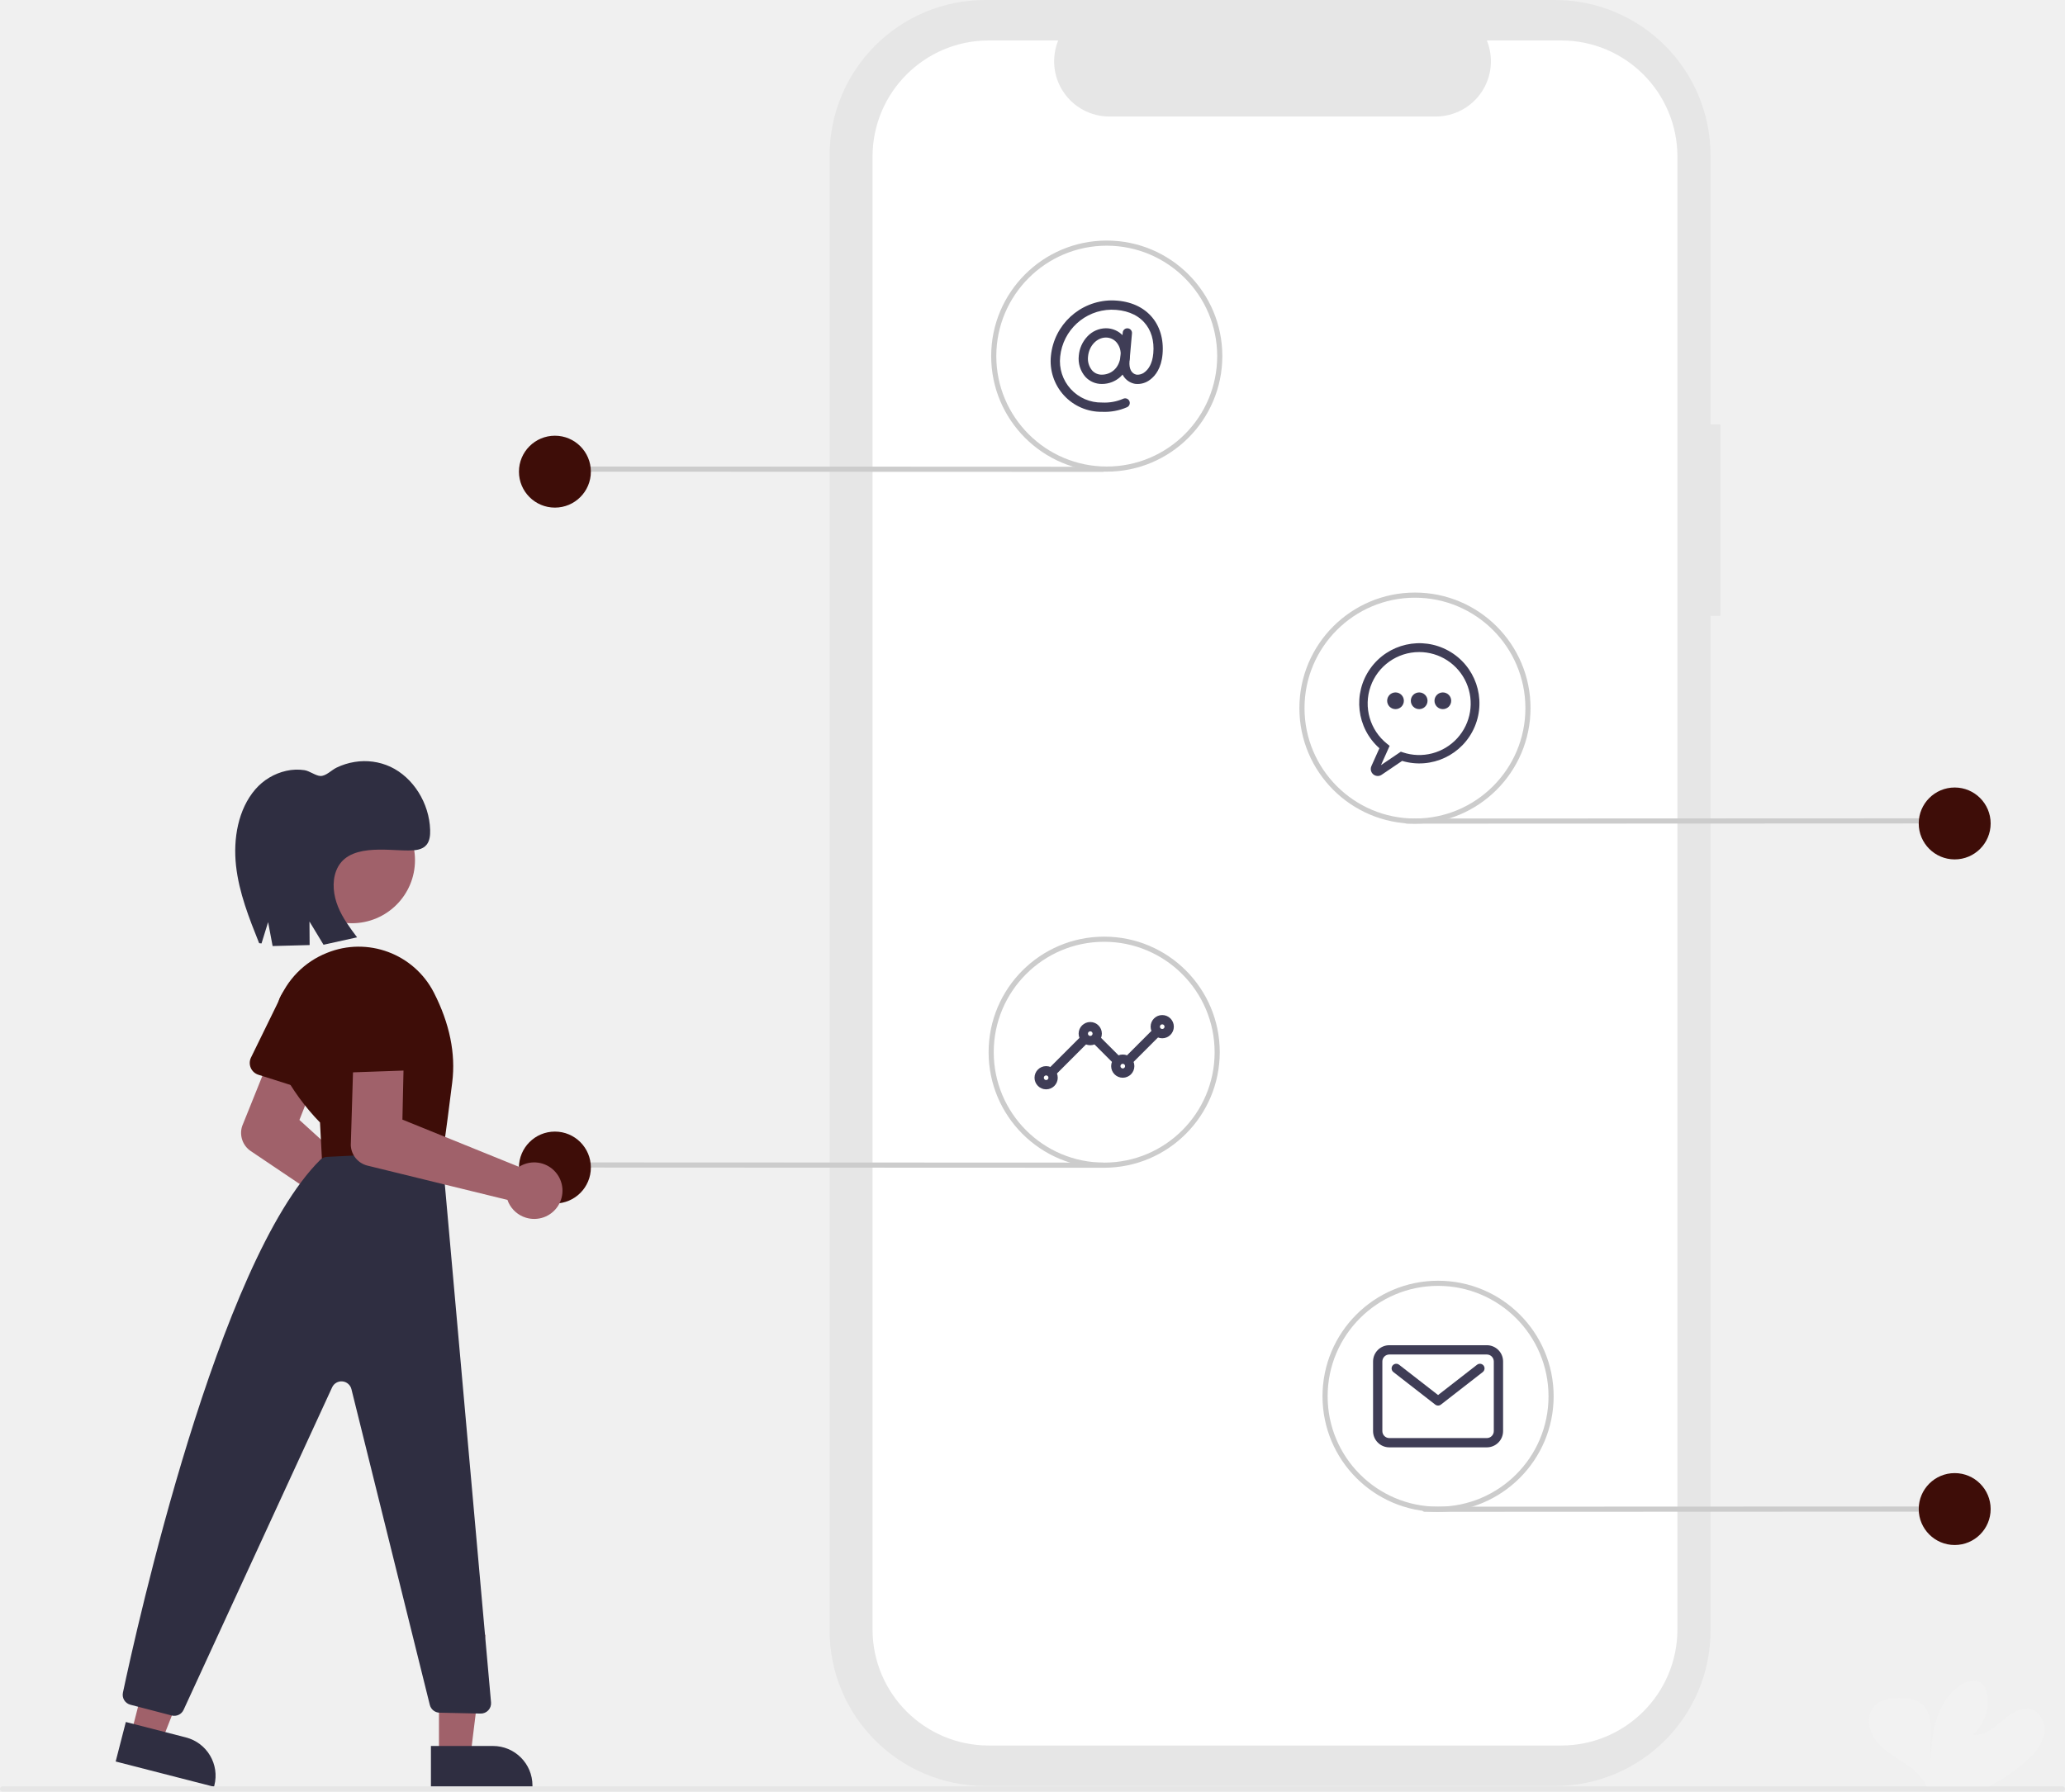
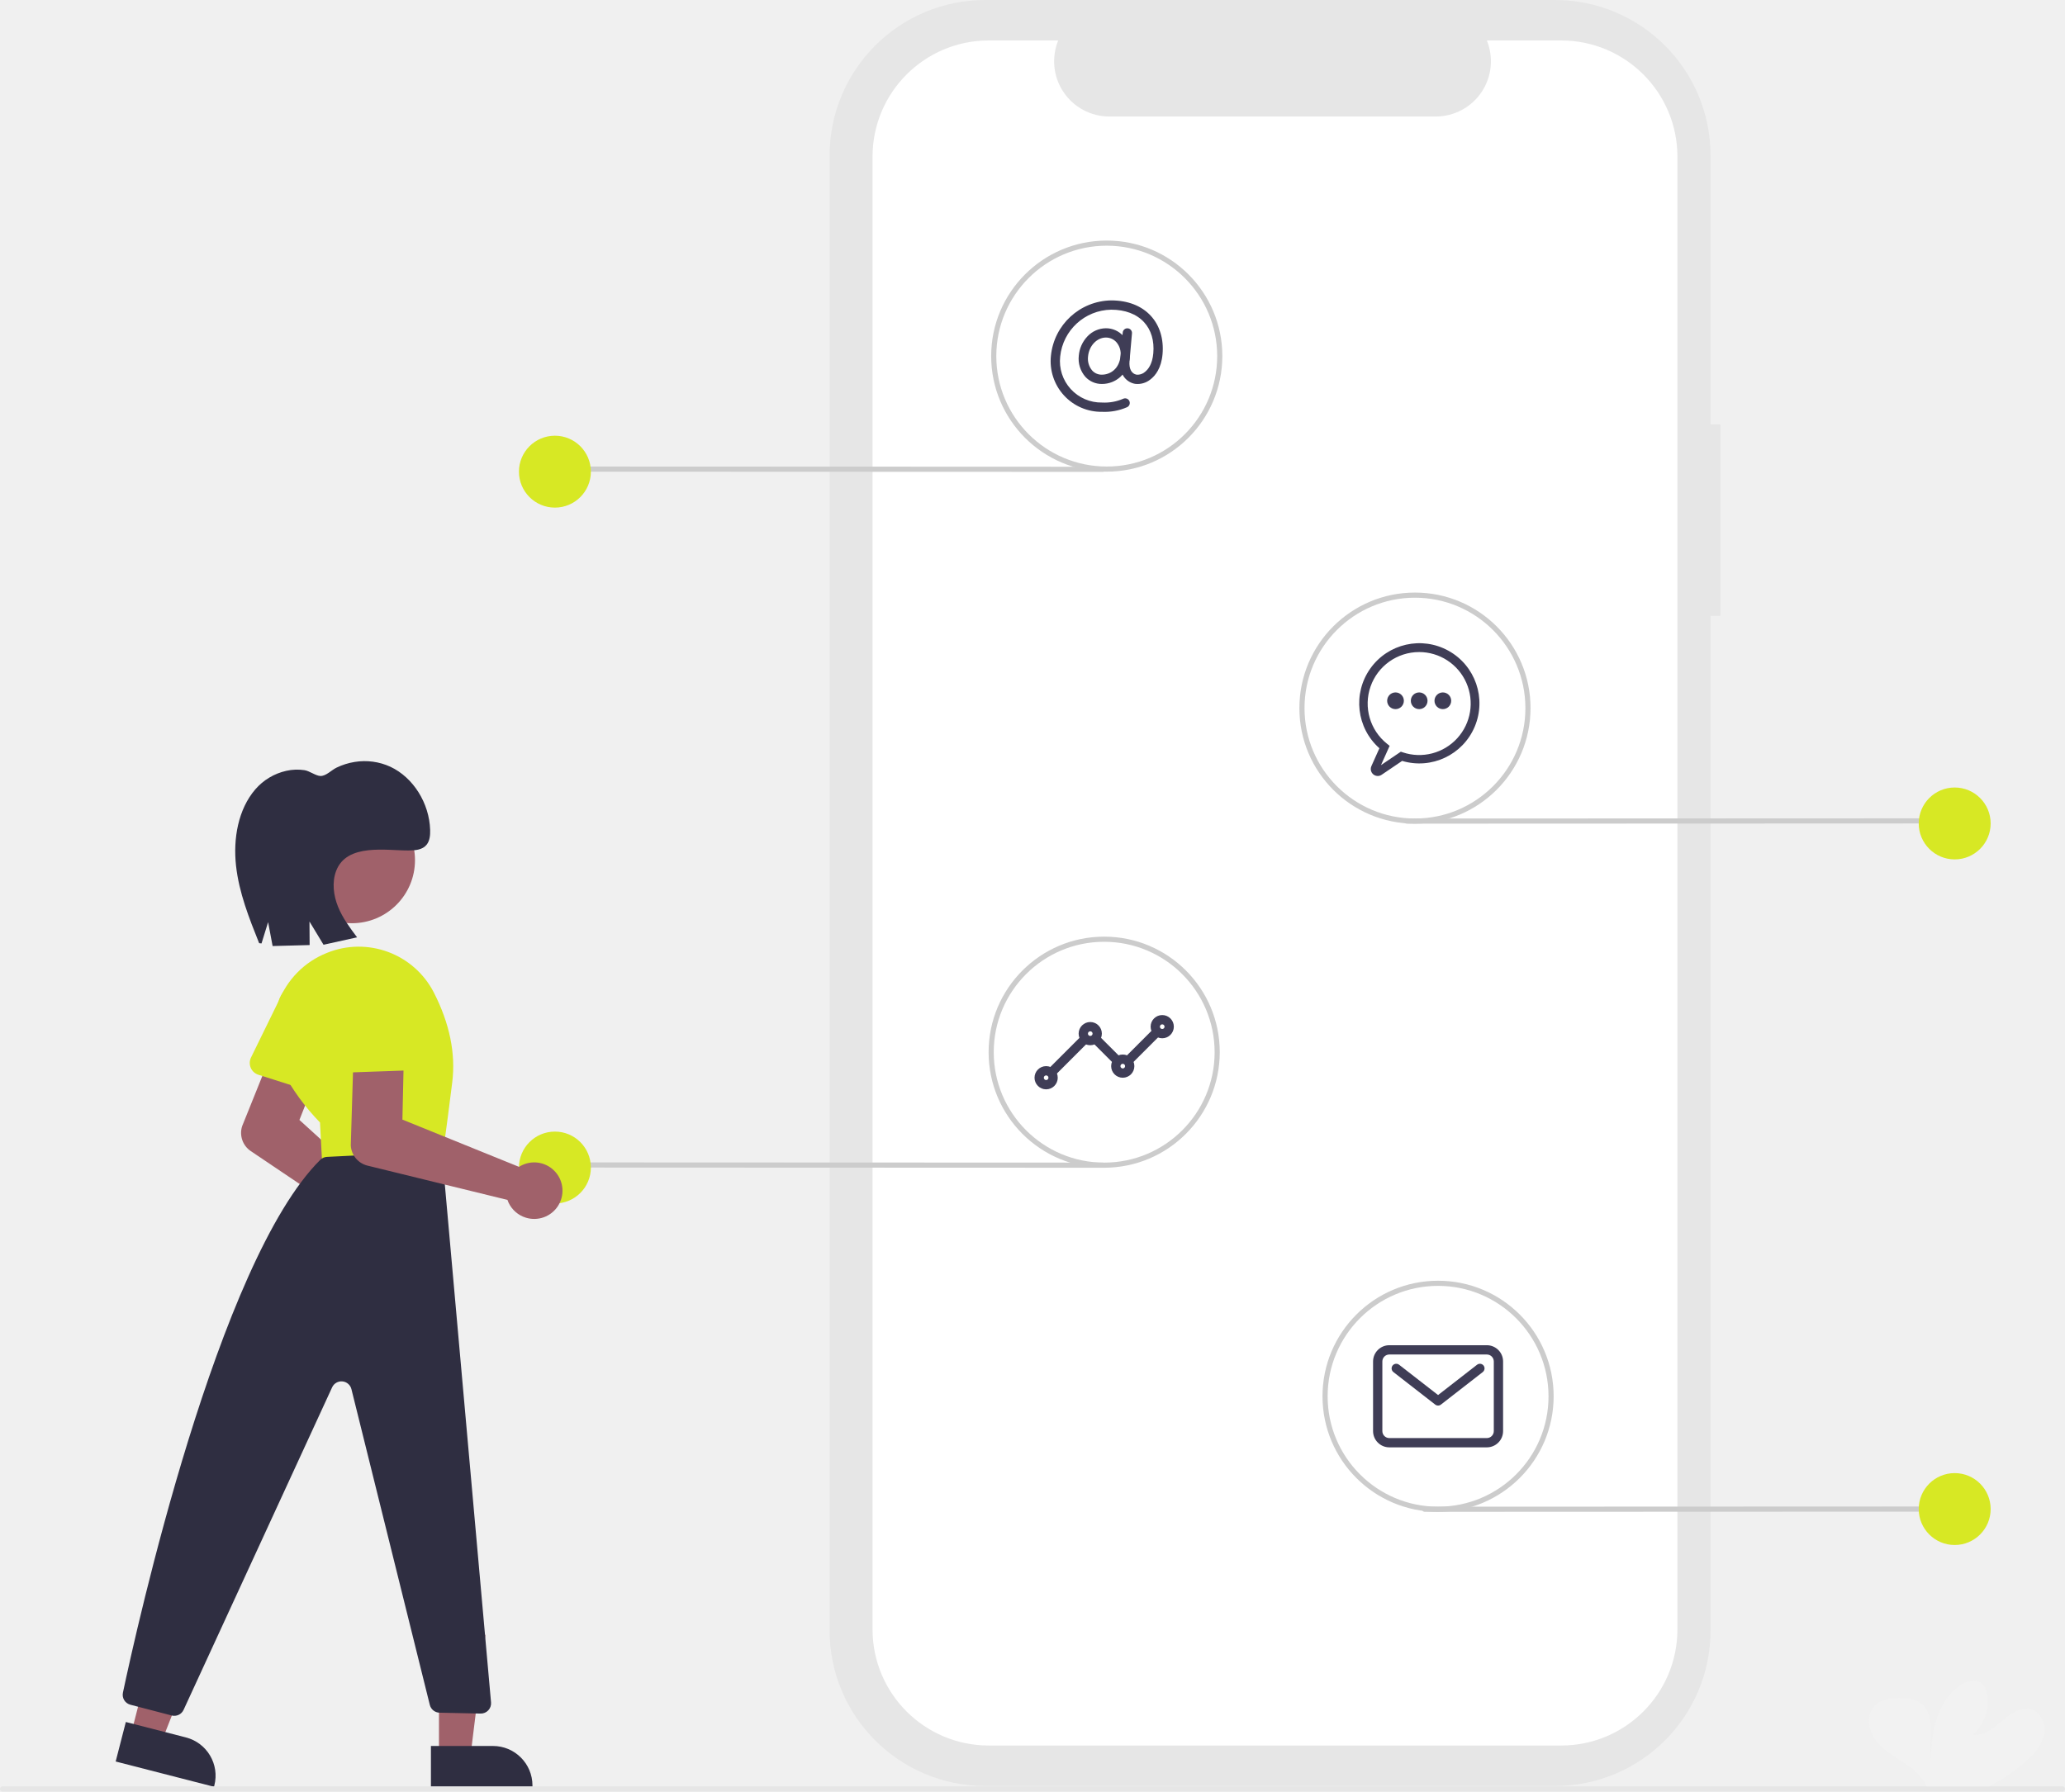
<svg xmlns="http://www.w3.org/2000/svg" data-name="Layer 1" width="804" height="697.683" viewBox="0 0 804 697.683">
  <path id="e9a96f1c-287a-42d8-bbee-a97ef2edbe89-468" data-name="Path 22" d="M867.817,266.442h-3.821V161.752a60.594,60.594,0,0,0-60.594-60.594H581.596a60.594,60.594,0,0,0-60.594,60.594V736.096a60.594,60.594,0,0,0,60.594,60.594H803.402a60.594,60.594,0,0,0,60.593-60.594V340.962h3.821Z" transform="translate(-198 -101.1587)" fill="#e6e6e6" />
  <path id="bb6cf65b-d1a0-4b47-beae-738e5a961a87-469" data-name="Path 23" d="M805.847,116.917H776.896a21.498,21.498,0,0,1-19.907,29.617h-127.07a21.498,21.498,0,0,1-19.905-29.617H582.973A45.251,45.251,0,0,0,537.722,162.168V735.677a45.251,45.251,0,0,0,45.251,45.251H805.847a45.251,45.251,0,0,0,45.251-45.251h0V162.167a45.251,45.251,0,0,0-45.251-45.25Z" transform="translate(-198 -101.1587)" fill="#fff" />
  <path d="M626.994,250.689a8.606,8.606,0,0,1-6.427-2.798,10.721,10.721,0,0,1-2.544-8.208,12.408,12.408,0,0,1,3.328-7.483,9.991,9.991,0,0,1,7.236-3.206,9.015,9.015,0,0,1,6.721,2.962,10.522,10.522,0,0,1,2.589,8.044l0,0a11.951,11.951,0,0,1-3.592,7.841A10.627,10.627,0,0,1,626.994,250.689Zm1.593-18.08c-3.539,0-6.597,3.246-6.962,7.39a7.115,7.115,0,0,0,1.608,5.449,4.964,4.964,0,0,0,3.761,1.624c3.31,0,6.851-2.285,7.301-7.391a6.904,6.904,0,0,0-1.654-5.285A5.439,5.439,0,0,0,628.587,232.609Zm7.509,7.232h0Z" transform="translate(-198 -101.1587)" fill="#3f3d56" />
  <path d="M627.112,261.537a19.73,19.73,0,0,1-19.936-21.853,23.961,23.961,0,0,1,23.441-21.538c6.509,0,11.865,2.091,15.488,6.048,3.436,3.752,5.045,9.033,4.53,14.872-.487,5.531-2.833,8.411-4.716,9.854a7.923,7.923,0,0,1-5.998,1.719c-2.976-.528-6.268-3.231-5.75-9.114l.958-10.876a1.808,1.808,0,0,1,3.602.317l-.958,10.876c-.257,2.925.782,4.882,2.779,5.236A4.363,4.363,0,0,0,643.72,246.049c1.306-1.001,2.942-3.08,3.313-7.301.431-4.886-.813-9.074-3.595-12.113-2.92-3.189-7.354-4.874-12.822-4.874A20.332,20.332,0,0,0,610.778,239.999a16.116,16.116,0,0,0,16.334,17.922,18.145,18.145,0,0,0,8.258-1.497,1.808,1.808,0,0,1,1.401,3.334A21.691,21.691,0,0,1,627.112,261.537Z" transform="translate(-198 -101.1587)" fill="#3f3d56" />
  <path d="M608.022,519.964a1.808,1.808,0,0,1-1.278-3.086l11.752-11.752a1.808,1.808,0,0,1,2.557,2.557l-11.752,11.752A1.802,1.802,0,0,1,608.022,519.964Zm29.832-4.52a1.808,1.808,0,0,1-1.278-3.086l9.944-9.944a1.808,1.808,0,0,1,2.557,2.557l-9.944,9.944A1.802,1.802,0,0,1,637.854,515.444Zm-5.424,0a1.802,1.802,0,0,1-1.278-.53l-7.232-7.232a1.808,1.808,0,1,1,2.557-2.557l7.232,7.232a1.808,1.808,0,0,1-1.278,3.086Z" transform="translate(-198 -101.1587)" fill="#3f3d56" />
  <path d="M650.51,505.5a4.52,4.52,0,1,1,4.52-4.52A4.525,4.525,0,0,1,650.51,505.5Zm0-5.424a.904.904,0,1,0,.904.904A.905.905,0,0,0,650.51,500.076Z" transform="translate(-198 -101.1587)" fill="#3f3d56" />
  <path d="M635.142,520.868a4.52,4.52,0,1,1,4.52-4.52A4.525,4.525,0,0,1,635.142,520.868Zm0-5.424a.904.904,0,1,0,.904.904A.905.905,0,0,0,635.142,515.444Z" transform="translate(-198 -101.1587)" fill="#3f3d56" />
  <path d="M622.486,508.212a4.52,4.52,0,1,1,4.52-4.52A4.525,4.525,0,0,1,622.486,508.212Zm0-5.424a.904.904,0,1,0,.904.904A.905.905,0,0,0,622.486,502.788Z" transform="translate(-198 -101.1587)" fill="#3f3d56" />
  <path d="M605.31,525.388a4.52,4.52,0,1,1,4.52-4.52A4.525,4.525,0,0,1,605.31,525.388Zm0-5.424a.904.904,0,1,0,.904.904A.905.905,0,0,0,605.31,519.964Z" transform="translate(-198 -101.1587)" fill="#3f3d56" />
  <path d="M776.894,664.812H738.926a6.335,6.335,0,0,1-6.328-6.328V631.364a6.335,6.335,0,0,1,6.328-6.328h37.967a6.335,6.335,0,0,1,6.328,6.328v27.12A6.335,6.335,0,0,1,776.894,664.812ZM738.926,628.652a2.715,2.715,0,0,0-2.712,2.712v27.12a2.715,2.715,0,0,0,2.712,2.712h37.967a2.715,2.715,0,0,0,2.712-2.712V631.364a2.715,2.715,0,0,0-2.712-2.712Z" transform="translate(-198 -101.1587)" fill="#3f3d56" />
  <path d="M757.91,648.54a1.805,1.805,0,0,1-1.11-.381l-16.272-12.656a1.808,1.808,0,1,1,2.22-2.854l15.162,11.792,15.162-11.792a1.808,1.808,0,1,1,2.22,2.854l-16.272,12.656A1.805,1.805,0,0,1,757.91,648.54Z" transform="translate(-198 -101.1587)" fill="#3f3d56" />
  <path d="M961.835,689.841l-209.141.083a1,1,0,0,1,0-2l209.141-.083a1,1,0,0,1,0,2Z" transform="translate(-198 -101.1587)" fill="#ccc" />
-   <circle cx="761.051" cy="587.683" r="14" fill="#3e0d08" />
+   <circle cx="761.051" cy="587.683" r="14" fill="#d7e824" />
  <path d="M956.835,421.841l-211.141.083a1,1,0,0,1,0-2l211.141-.083a1,1,0,0,1,0,2Z" transform="translate(-198 -101.1587)" fill="#ccc" />
-   <circle cx="761.051" cy="320.683" r="14" fill="#3e0d08" />
+   <circle cx="761.051" cy="320.683" r="14" fill="#d7e824" />
  <path d="M416.268,284.841l211.141.083a1,1,0,0,0,0-2l-211.141-.083a1,1,0,1,0,0,2Z" transform="translate(-198 -101.1587)" fill="#ccc" />
-   <circle cx="216.051" cy="183.683" r="14" fill="#3e0d08" />
+   <circle cx="216.051" cy="183.683" r="14" fill="#d7e824" />
  <path d="M416.268,555.841l211.141.083a1,1,0,0,0,0-2l-211.141-.083a1,1,0,1,0,0,2Z" transform="translate(-198 -101.1587)" fill="#ccc" />
-   <circle cx="216.051" cy="454.683" r="14" fill="#3e0d08" />
+   <circle cx="216.051" cy="454.683" r="14" fill="#d7e824" />
  <path d="M757.91,689.924a45,45,0,1,1,45-45A45.051,45.051,0,0,1,757.91,689.924Zm0-88a43,43,0,1,0,43,43A43.049,43.049,0,0,0,757.91,601.924Z" transform="translate(-198 -101.1587)" fill="#ccc" />
  <path d="M627.91,555.924a45,45,0,1,1,45-45A45.051,45.051,0,0,1,627.91,555.924Zm0-88a43,43,0,1,0,43,43A43.049,43.049,0,0,0,627.91,467.924Z" transform="translate(-198 -101.1587)" fill="#ccc" />
  <path d="M748.91,421.924a45,45,0,1,1,45-45A45.051,45.051,0,0,1,748.91,421.924Zm0-88a43,43,0,1,0,43,43A43.049,43.049,0,0,0,748.91,333.924Z" transform="translate(-198 -101.1587)" fill="#ccc" />
  <path d="M628.91,284.841a45,45,0,1,1,45-45A45.051,45.051,0,0,1,628.91,284.841Zm0-88a43,43,0,1,0,43,43A43.049,43.049,0,0,0,628.91,196.841Z" transform="translate(-198 -101.1587)" fill="#ccc" />
  <path d="M346.502,589.738a11.019,11.019,0,0,1-4.302-7.881,10.269,10.269,0,0,1-.025-1.08l-46.568-31.362a8.552,8.552,0,0,1-3.337-9.67l22.257-55.296a9.699,9.699,0,0,1,18.023,7.171l-17.97,45.69L350.842,570.246a10.462,10.462,0,0,1,1.453-.225,11.001,11.001,0,0,1,2.983,21.763,11.407,11.407,0,0,1-2.147.206A10.865,10.865,0,0,1,346.502,589.738Z" transform="translate(-198 -101.1587)" fill="#a0616a" />
-   <path d="M295.626,517.009a4.812,4.812,0,0,1,.101-4.01l10.625-21.716a13.377,13.377,0,0,1,25.522,8.028l-3.879,23.942a4.817,4.817,0,0,1-6.214,3.82l-23.185-7.368A4.811,4.811,0,0,1,295.626,517.009Z" transform="translate(-198 -101.1587)" fill="#3e0d08" />
+   <path d="M295.626,517.009a4.812,4.812,0,0,1,.101-4.01l10.625-21.716a13.377,13.377,0,0,1,25.522,8.028l-3.879,23.942a4.817,4.817,0,0,1-6.214,3.82l-23.185-7.368A4.811,4.811,0,0,1,295.626,517.009Z" transform="translate(-198 -101.1587)" fill="#d7e824" />
  <polygon points="170.908 683.95 183.168 683.95 189 636.662 170.906 636.663 170.908 683.95" fill="#a0616a" />
  <path d="M365.781,781.106l24.144-.001h.001a15.386,15.386,0,0,1,15.386,15.386v.5l-39.531.001Z" transform="translate(-198 -101.1587)" fill="#2f2e41" />
  <polygon points="51.025 675.264 62.899 678.315 80.319 633.967 62.794 629.464 51.025 675.264" fill="#a0616a" />
  <path d="M246.993,771.767l23.384,6.009.001 0a15.386,15.386,0,0,1,11.072,18.732l-.124.484L243.038,787.154Z" transform="translate(-198 -101.1587)" fill="#2f2e41" />
  <circle cx="137.015" cy="334.98" r="24.561" fill="#a0616a" />
-   <path d="M322.592,538.3a88.73,88.73,0,0,1-14.736-20.234,32.716,32.716,0,0,1-1.54-26.477A33.442,33.442,0,0,1,325.307,472.244a32.88,32.88,0,0,1,41.612,15.446c6.146,12.027,8.554,23.786,7.159,34.952-2.668,21.346-4.23,32.379-4.643,32.791l-.137.138-45.689,2.03Z" transform="translate(-198 -101.1587)" fill="#3e0d08" />
+   <path d="M322.592,538.3a88.73,88.73,0,0,1-14.736-20.234,32.716,32.716,0,0,1-1.54-26.477A33.442,33.442,0,0,1,325.307,472.244a32.88,32.88,0,0,1,41.612,15.446c6.146,12.027,8.554,23.786,7.159,34.952-2.668,21.346-4.23,32.379-4.643,32.791l-.137.138-45.689,2.03Z" transform="translate(-198 -101.1587)" fill="#d7e824" />
  <path d="M325.306,551.694l40.887-2.035a4,4,0,0,1,4.183,3.64l18.809,210.832a4,4,0,0,1-4.069,4.355l-15.974-.34a4,4,0,0,1-3.797-3.036L334.828,642.147a4,4,0,0,0-7.516-.709L269.483,767.037a4,4,0,0,1-4.643,2.198l-16.076-4.194a3.995,3.995,0,0,1-2.905-4.693c5.289-24.968,36.972-167.956,76.862-207.533A3.941,3.941,0,0,1,325.306,551.694Z" transform="translate(-198 -101.1587)" fill="#2f2e41" />
  <path d="M402.733,575.366a11.018,11.018,0,0,1-6.758-5.913,10.353,10.353,0,0,1-.397-1.004l-54.531-13.363a8.552,8.552,0,0,1-6.469-7.925l1.805-59.578a9.699,9.699,0,0,1,19.391.509l-1.096,49.084,45.401,18.397a10.744,10.744,0,0,1,1.285-.713h0a11.01,11.01,0,1,1,1.369,20.506Z" transform="translate(-198 -101.1587)" fill="#a0616a" />
-   <path d="M330.567,517.27a4.812,4.812,0,0,1-1.253-3.81L332.017,489.435a13.377,13.377,0,0,1,26.735-1.022l4.399,23.852a4.817,4.817,0,0,1-4.567,5.687l-24.313.858A4.811,4.811,0,0,1,330.567,517.27Z" transform="translate(-198 -101.1587)" fill="#3e0d08" />
+   <path d="M330.567,517.27a4.812,4.812,0,0,1-1.253-3.81L332.017,489.435a13.377,13.377,0,0,1,26.735-1.022l4.399,23.852a4.817,4.817,0,0,1-4.567,5.687l-24.313.858A4.811,4.811,0,0,1,330.567,517.27Z" transform="translate(-198 -101.1587)" fill="#d7e824" />
  <path d="M299.821,468.565l2.566-8.294,1.755,9.309,14.413-.382-.066-9.178,5.479,9.057,13.061-2.887c-2.79-3.718-5.614-7.494-7.398-11.877s-2.434-9.522-.767-13.959c4.122-10.968,19.751-7.899,28.3-7.992,2.494-.027,5.309-.207,6.943-2.246,1.23-1.535,1.431-3.732,1.369-5.762-.321-10.455-6.598-20.429-15.471-24.585a23.981,23.981,0,0,0-13.905-1.884,25.139,25.139,0,0,0-7.092,2.234c-1.997.976-4.095,3.299-6.245,3.236-1.807-.053-4.199-1.935-6.166-2.257a19.06,19.06,0,0,0-7.123.249,22.375,22.375,0,0,0-12.076,7.226c-6.68,7.762-8.665,19.2-7.501,29.731s5.104,20.434,8.999,30.166" transform="translate(-198 -101.1587)" fill="#2f2e41" />
  <path d="M1001,798.841H199a1,1,0,0,1,0-2h802a1,1,0,0,1,0,2Z" transform="translate(-198 -101.1587)" fill="#e6e6e6" />
  <path d="M987.47,786.448a19.309,19.309,0,0,0,6.375-9.596c.814-3.819-.814-8.301-4.45-9.779-4.084-1.577-8.451,1.262-11.755,4.117s-7.106,6.126-11.439,5.512a17.383,17.383,0,0,0,5.33-16.287,6.641,6.641,0,0,0-1.494-3.321c-2.258-2.424-6.375-1.378-9.098.531-8.633,6.077-11.041,17.798-11.074,28.358-.88-3.819-.149-7.787-.166-11.622s-1.096-8.301-4.383-10.327a13.282,13.282,0,0,0-6.641-1.577c-3.885-.133-8.202.249-10.858,3.088-3.321,3.52-2.441,9.447.432,13.282s7.222,6.309,11.223,8.999a24.772,24.772,0,0,1,8.036,7.654,7.322,7.322,0,0,1,.598,1.361h24.323A67.688,67.688,0,0,0,987.47,786.448Z" transform="translate(-198 -101.1587)" fill="#f2f2f2" />
  <path d="M734.405,403.361a2.719,2.719,0,0,1-2.47-3.825l3.129-6.981a23.407,23.407,0,1,1,8.849,4.929l-7.985,5.406A2.71,2.71,0,0,1,734.405,403.361Zm16.146-48.267a20.046,20.046,0,0,0-12.488,35.735l.986.786-3.367,7.512,7.726-5.23.763.256a20.052,20.052,0,1,0,6.38-39.059Z" transform="translate(-198 -101.1587)" fill="#3f3d56" />
  <circle cx="552.551" cy="272.908" r="3.253" fill="#3f3d56" />
  <circle cx="543.336" cy="272.908" r="3.253" fill="#3f3d56" />
  <circle cx="561.767" cy="272.908" r="3.253" fill="#3f3d56" />
</svg>
